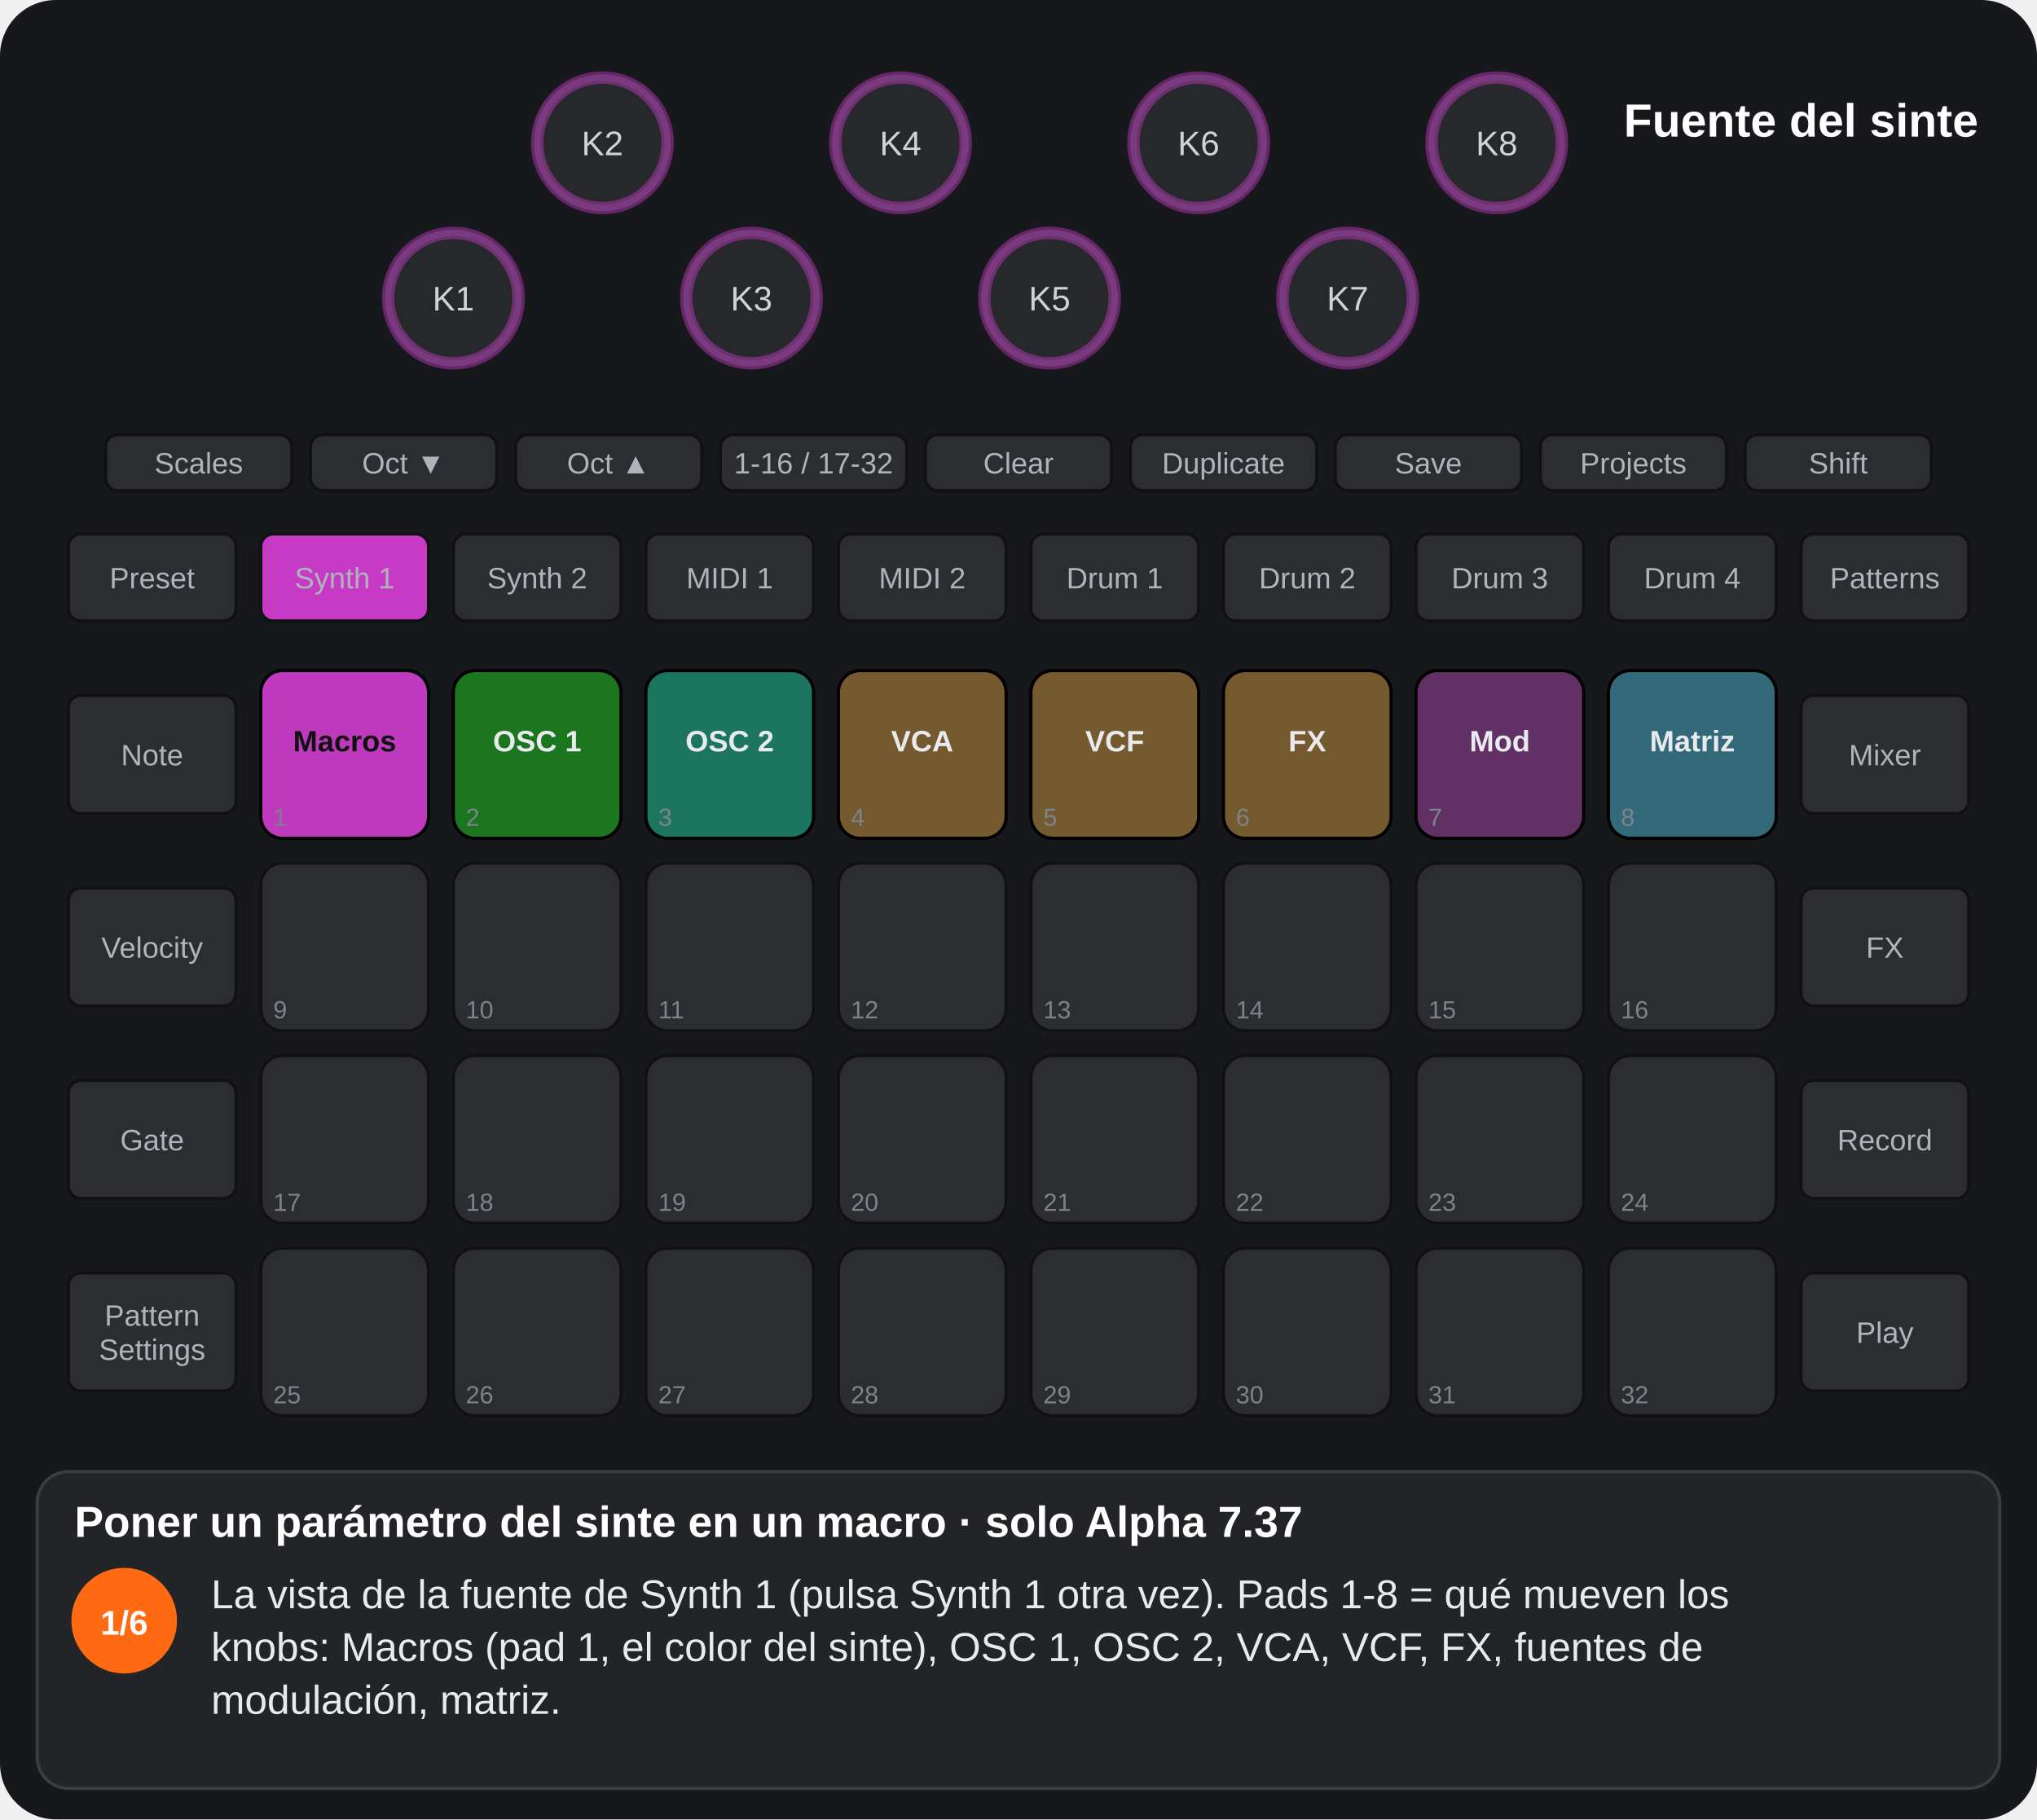
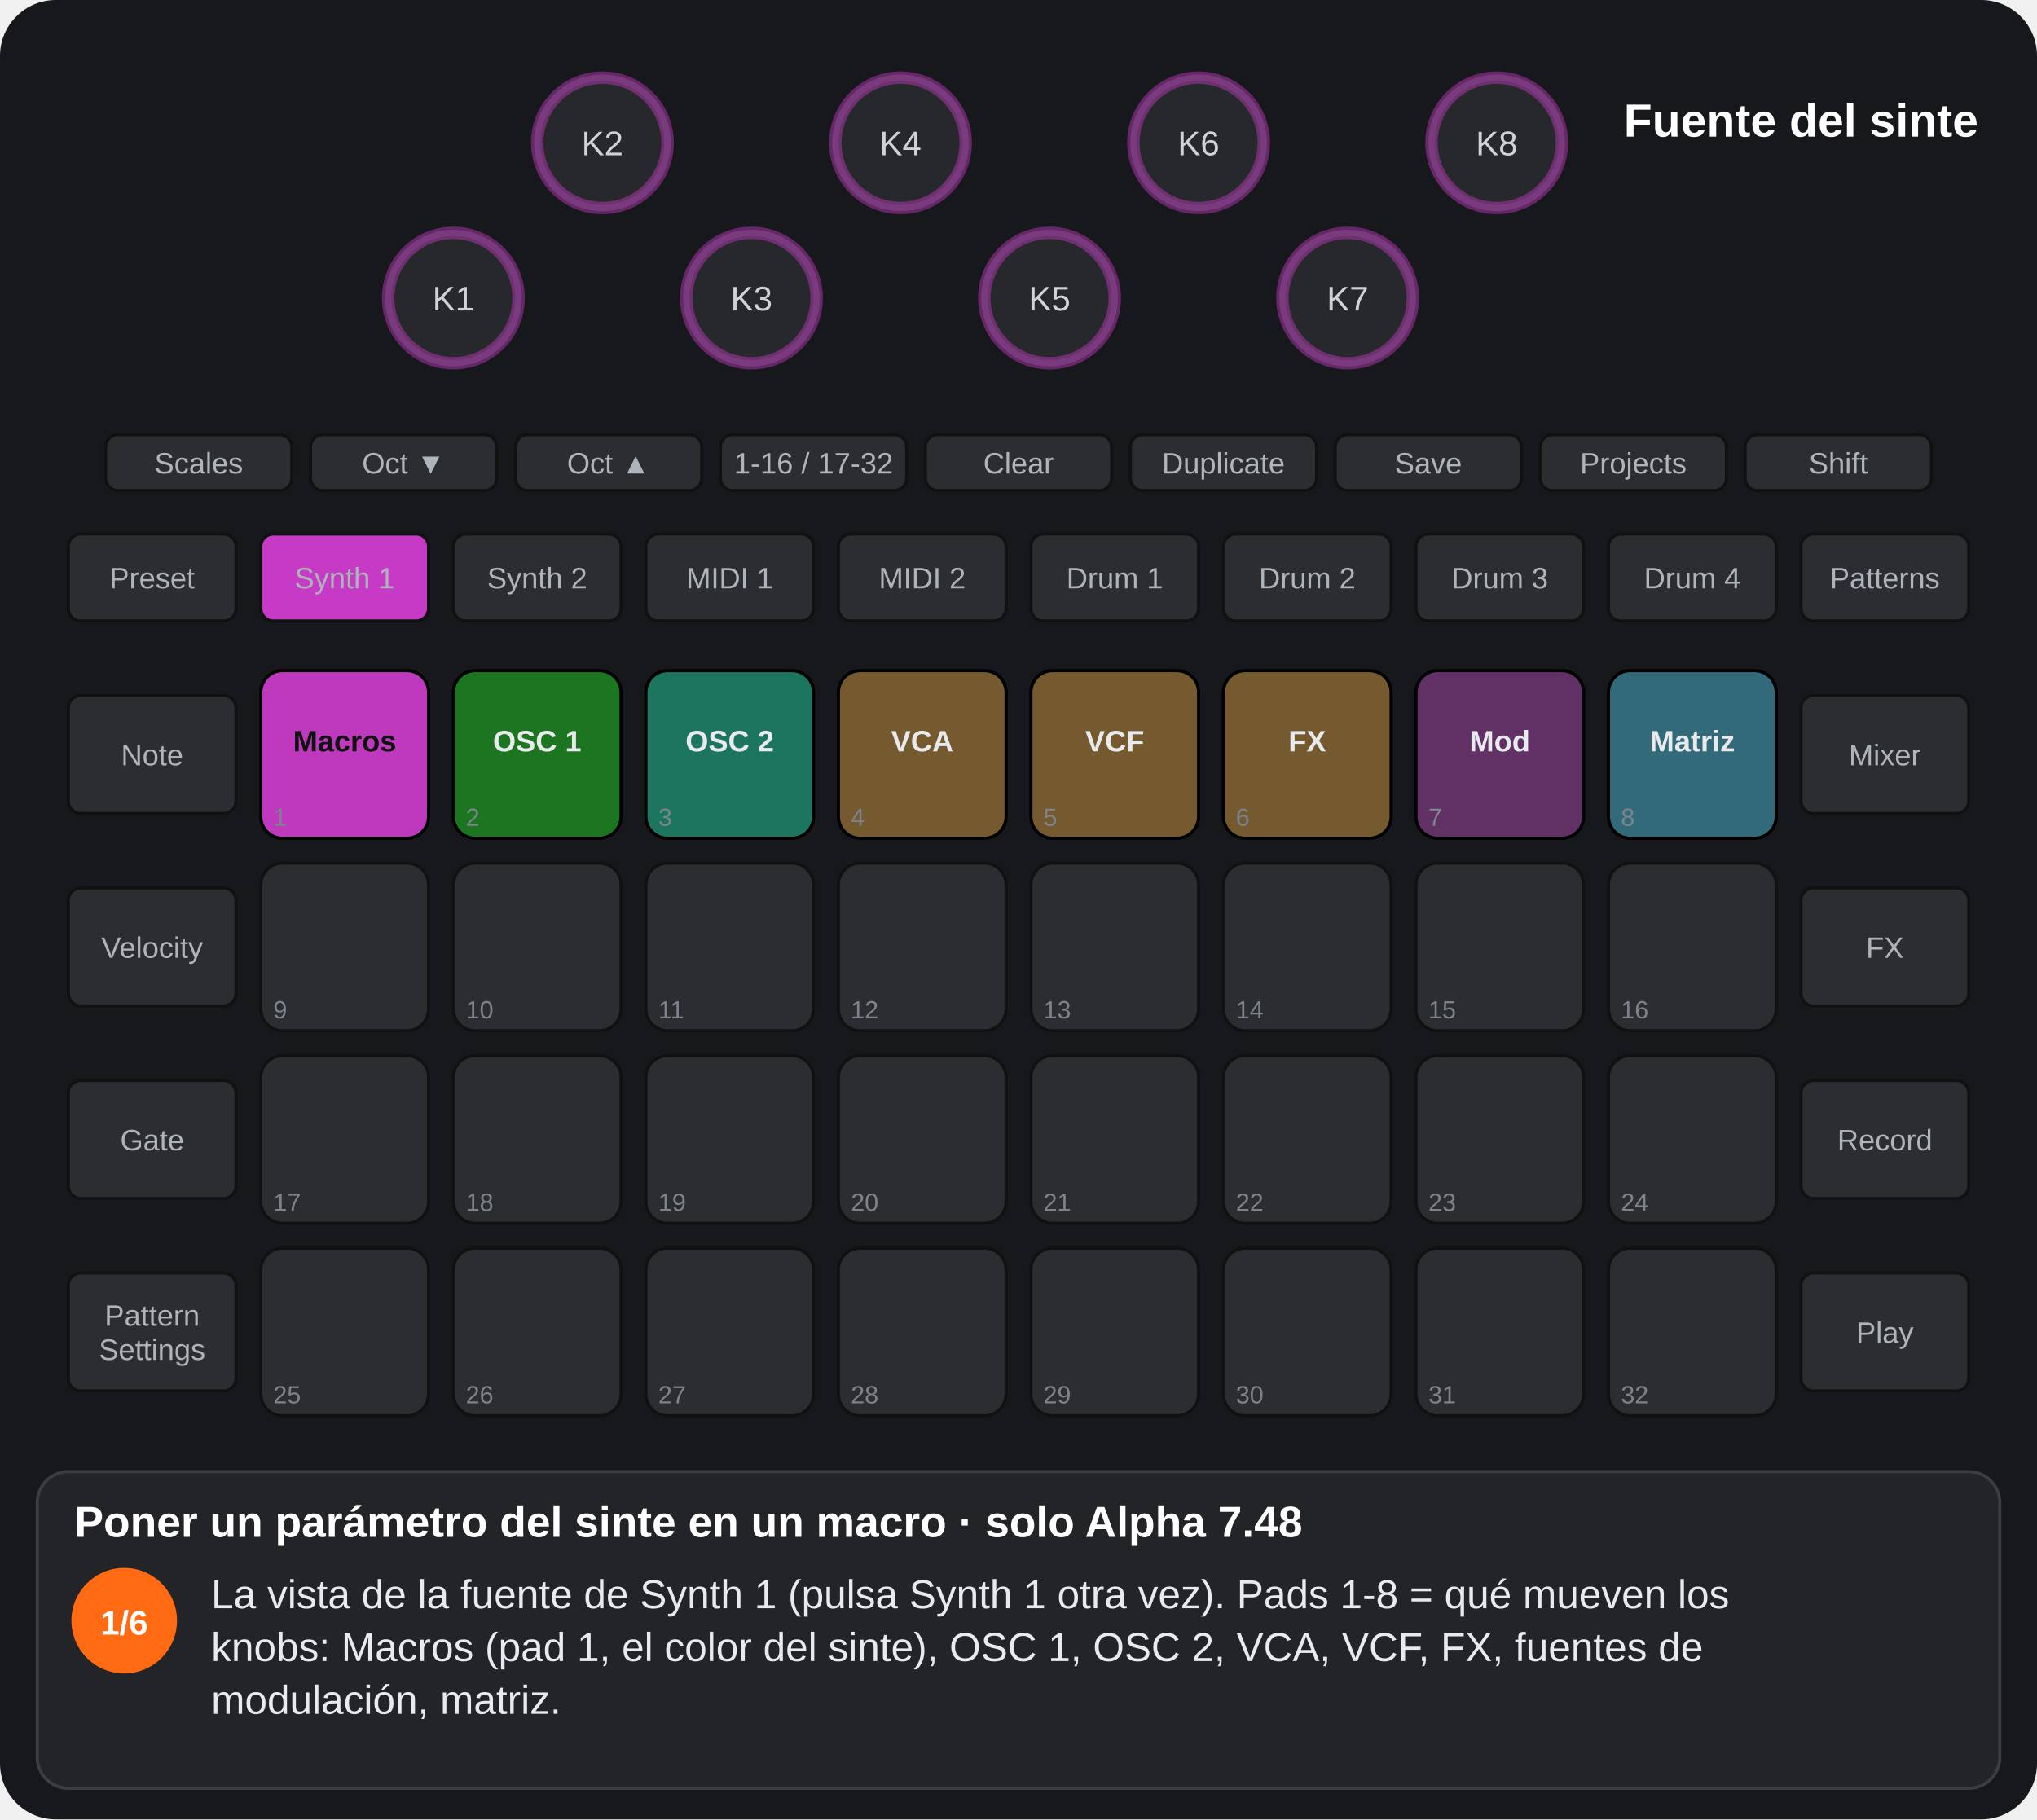
- <svg xmlns="http://www.w3.org/2000/svg" viewBox="0 0 656 586" width="656" height="586" font-family="Arial, Helvetica, sans-serif" role="img" aria-label="Poner un parámetro del sinte en un macro · solo Alpha 7.37">
+ <svg xmlns="http://www.w3.org/2000/svg" viewBox="0 0 656 586" width="656" height="586" font-family="Arial, Helvetica, sans-serif" role="img" aria-label="Poner un parámetro del sinte en un macro · solo Alpha 7.48">
  <style>.kb{fill:#26282c;stroke:#3a3d42;stroke-width:2}.kt{font-size:11px;fill:#cfd3d8;text-anchor:middle}.u{fill:#2b2d31;stroke:#111}.bt{font-size:9.5px;fill:#aeb4ba;text-anchor:middle}.pn{font-size:8px;fill:#7d838a}.pl{font-size:9.5px;font-weight:bold;text-anchor:middle}.kl{font-size:10px;fill:#cfd3d8;text-anchor:middle}.fg{fill:#fff;fill-opacity:.7;stroke:#ff6a13;stroke-width:3}.fo{fill:none;stroke:#ff6a13;stroke-width:3}.ta{fill:none;stroke:#ff6a13;stroke-width:3}.vw{font-size:15px;font-weight:bold;fill:#fff;text-anchor:middle}.ti{font-size:14px;font-weight:bold;fill:#fff}.cp{font-size:13px;fill:#e8eaed}.sn{font-size:11px;font-weight:bold;fill:#fff;text-anchor:middle}.b{animation:b .6s step-end infinite}@keyframes b{0%{opacity:1}50%{opacity:0}100%{opacity:0}}.v{animation:v 1.2s ease-in-out infinite}@keyframes v{0%{opacity:1}50%{opacity:.3}100%{opacity:1}}.g0{animation:kg0 13488ms step-end infinite}@keyframes kg0{0%{opacity:1}18.535%{opacity:0}81.465%{opacity:1}100%{opacity:1}}.g1{animation:kg1 13488ms step-end infinite}@keyframes kg1{0%{opacity:1}48.91%{opacity:0}81.465%{opacity:1}100%{opacity:1}}.g2{animation:kg2 13488ms step-end infinite;opacity:0}@keyframes kg2{0%{opacity:0}18.535%{opacity:1}48.91%{opacity:0}100%{opacity:0}}.g3{animation:kg3 13488ms step-end infinite;opacity:0}@keyframes kg3{0%{opacity:0}18.535%{opacity:1}34.423%{opacity:0}100%{opacity:0}}.g4{animation:kg4 13488ms step-end infinite;opacity:0}@keyframes kg4{0%{opacity:0}18.535%{opacity:1}62.93%{opacity:0}100%{opacity:0}}.g5{animation:kg5 13488ms step-end infinite;opacity:0}@keyframes kg5{0%{opacity:0}34.423%{opacity:1}62.93%{opacity:0}100%{opacity:0}}.g6{animation:kg6 13488ms step-end infinite;opacity:0}@keyframes kg6{0%{opacity:0}48.91%{opacity:1}81.465%{opacity:0}100%{opacity:0}}.g7{animation:kg7 13488ms step-end infinite;opacity:0}@keyframes kg7{0%{opacity:0}62.93%{opacity:1}81.465%{opacity:0}100%{opacity:0}}.g8{animation:kg8 13488ms step-end infinite;opacity:0}@keyframes kg8{0%{opacity:0}48.91%{opacity:1}62.93%{opacity:0}100%{opacity:0}}.g9{animation:kg9 13488ms step-end infinite;opacity:0}@keyframes kg9{0%{opacity:0}18.535%{opacity:1}48.91%{opacity:0}81.465%{opacity:1}100%{opacity:1}}.g10{animation:kg10 13488ms step-end infinite;opacity:0}@keyframes kg10{0%{opacity:0}34.423%{opacity:1}48.91%{opacity:0}100%{opacity:0}}.g11{animation:kg11 13488ms step-end infinite;opacity:0}@keyframes kg11{0%{opacity:0}81.465%{opacity:1}100%{opacity:1}}.g12{animation:kg12 13488ms step-end infinite}@keyframes kg12{0%{opacity:1}18.535%{opacity:0}100%{opacity:0}}</style>
  <rect width="656" height="586" rx="18" fill="#17181b" />
  <circle cx="146" cy="96" r="21" class="kb" />
  <text x="146" y="100" class="kt">K1</text>
  <circle cx="194" cy="46" r="21" class="kb" />
  <text x="194" y="50" class="kt">K2</text>
  <circle cx="242" cy="96" r="21" class="kb" />
  <text x="242" y="100" class="kt">K3</text>
  <circle cx="290" cy="46" r="21" class="kb" />
  <text x="290" y="50" class="kt">K4</text>
  <circle cx="338" cy="96" r="21" class="kb" />
  <text x="338" y="100" class="kt">K5</text>
  <circle cx="386" cy="46" r="21" class="kb" />
  <text x="386" y="50" class="kt">K6</text>
  <circle cx="434" cy="96" r="21" class="kb" />
  <text x="434" y="100" class="kt">K7</text>
  <circle cx="482" cy="46" r="21" class="kb" />
  <text x="482" y="50" class="kt">K8</text>
  <rect x="34" y="140" width="60" height="18" rx="4" class="u" />
  <text x="64" y="152.5" class="bt">Scales</text>
  <rect x="100" y="140" width="60" height="18" rx="4" class="u" />
  <text x="130" y="152.5" class="bt">Oct ▼</text>
  <rect x="166" y="140" width="60" height="18" rx="4" class="u" />
  <text x="196" y="152.5" class="bt">Oct ▲</text>
  <rect x="232" y="140" width="60" height="18" rx="4" class="u" />
  <text x="262" y="152.5" class="bt">1-16 / 17-32</text>
  <rect x="298" y="140" width="60" height="18" rx="4" class="u" />
  <text x="328" y="152.5" class="bt">Clear</text>
  <rect x="364" y="140" width="60" height="18" rx="4" class="u" />
  <text x="394" y="152.5" class="bt">Duplicate</text>
  <rect x="430" y="140" width="60" height="18" rx="4" class="u" />
  <text x="460" y="152.5" class="bt">Save</text>
  <rect x="496" y="140" width="60" height="18" rx="4" class="u" />
  <text x="526" y="152.5" class="bt">Projects</text>
  <rect x="562" y="140" width="60" height="18" rx="4" class="u" />
  <text x="592" y="152.5" class="bt">Shift</text>
  <rect x="22" y="172" width="54" height="28" rx="4" class="u" />
  <text x="49" y="189.5" class="bt">Preset</text>
  <rect x="84" y="172" width="54" height="28" rx="4" class="u" />
  <text x="111" y="189.5" class="bt">Synth 1</text>
  <rect x="146" y="172" width="54" height="28" rx="4" class="u" />
  <text x="173" y="189.5" class="bt">Synth 2</text>
  <rect x="208" y="172" width="54" height="28" rx="4" class="u" />
  <text x="235" y="189.5" class="bt">MIDI 1</text>
  <rect x="270" y="172" width="54" height="28" rx="4" class="u" />
  <text x="297" y="189.5" class="bt">MIDI 2</text>
  <rect x="332" y="172" width="54" height="28" rx="4" class="u" />
  <text x="359" y="189.5" class="bt">Drum 1</text>
  <rect x="394" y="172" width="54" height="28" rx="4" class="u" />
  <text x="421" y="189.5" class="bt">Drum 2</text>
  <rect x="456" y="172" width="54" height="28" rx="4" class="u" />
  <text x="483" y="189.5" class="bt">Drum 3</text>
  <rect x="518" y="172" width="54" height="28" rx="4" class="u" />
  <text x="545" y="189.5" class="bt">Drum 4</text>
  <rect x="580" y="172" width="54" height="28" rx="4" class="u" />
  <text x="607" y="189.5" class="bt">Patterns</text>
  <rect x="22" y="224" width="54" height="38" rx="4" class="u" />
  <text x="49" y="246.5" class="bt">Note</text>
  <rect x="580" y="224" width="54" height="38" rx="4" class="u" />
  <text x="607" y="246.5" class="bt">Mixer</text>
  <rect x="22" y="286" width="54" height="38" rx="4" class="u" />
  <text x="49" y="308.5" class="bt">Velocity</text>
  <rect x="580" y="286" width="54" height="38" rx="4" class="u" />
  <text x="607" y="308.5" class="bt">FX</text>
  <rect x="22" y="348" width="54" height="38" rx="4" class="u" />
  <text x="49" y="370.5" class="bt">Gate</text>
  <rect x="580" y="348" width="54" height="38" rx="4" class="u" />
  <text x="607" y="370.5" class="bt">Record</text>
  <rect x="22" y="410" width="54" height="38" rx="4" class="u" />
  <text x="49" y="427" class="bt">Pattern</text>
  <text x="49" y="438" class="bt">Settings</text>
  <rect x="580" y="410" width="54" height="38" rx="4" class="u" />
  <text x="607" y="432.5" class="bt">Play</text>
  <rect x="84" y="216" width="54" height="54" rx="7" class="u" />
  <rect x="146" y="216" width="54" height="54" rx="7" class="u" />
  <rect x="208" y="216" width="54" height="54" rx="7" class="u" />
  <rect x="270" y="216" width="54" height="54" rx="7" class="u" />
  <rect x="332" y="216" width="54" height="54" rx="7" class="u" />
  <rect x="394" y="216" width="54" height="54" rx="7" class="u" />
  <rect x="456" y="216" width="54" height="54" rx="7" class="u" />
  <rect x="518" y="216" width="54" height="54" rx="7" class="u" />
  <rect x="84" y="278" width="54" height="54" rx="7" class="u" />
  <rect x="146" y="278" width="54" height="54" rx="7" class="u" />
  <rect x="208" y="278" width="54" height="54" rx="7" class="u" />
  <rect x="270" y="278" width="54" height="54" rx="7" class="u" />
  <rect x="332" y="278" width="54" height="54" rx="7" class="u" />
  <rect x="394" y="278" width="54" height="54" rx="7" class="u" />
  <rect x="456" y="278" width="54" height="54" rx="7" class="u" />
  <rect x="518" y="278" width="54" height="54" rx="7" class="u" />
  <rect x="84" y="340" width="54" height="54" rx="7" class="u" />
  <rect x="146" y="340" width="54" height="54" rx="7" class="u" />
  <rect x="208" y="340" width="54" height="54" rx="7" class="u" />
  <rect x="270" y="340" width="54" height="54" rx="7" class="u" />
  <rect x="332" y="340" width="54" height="54" rx="7" class="u" />
  <rect x="394" y="340" width="54" height="54" rx="7" class="u" />
  <rect x="456" y="340" width="54" height="54" rx="7" class="u" />
  <rect x="518" y="340" width="54" height="54" rx="7" class="u" />
  <rect x="84" y="402" width="54" height="54" rx="7" class="u" />
  <rect x="146" y="402" width="54" height="54" rx="7" class="u" />
  <rect x="208" y="402" width="54" height="54" rx="7" class="u" />
  <rect x="270" y="402" width="54" height="54" rx="7" class="u" />
  <rect x="332" y="402" width="54" height="54" rx="7" class="u" />
  <rect x="394" y="402" width="54" height="54" rx="7" class="u" />
  <rect x="456" y="402" width="54" height="54" rx="7" class="u" />
  <rect x="518" y="402" width="54" height="54" rx="7" class="u" />
  <g class="g0">
    <rect x="84" y="216" width="54" height="54" rx="7" fill="#c63ac6" fill-opacity="0.95" stroke="#000" />
    <text x="111" y="242" class="pl" fill="#111">Macros</text>
  </g>
  <g class="g1">
    <rect x="146" y="216" width="54" height="54" rx="7" fill="#00ff00" fill-opacity="0.35" stroke="#000" />
    <text x="173" y="242" class="pl" fill="#e8eaed">OSC 1</text>
  </g>
  <rect x="208" y="216" width="54" height="54" rx="7" fill="#00ffb5" fill-opacity="0.35" stroke="#000" />
  <text x="235" y="242" class="pl" fill="#e8eaed">OSC 2</text>
  <rect x="270" y="216" width="54" height="54" rx="7" fill="#ffaf2f" fill-opacity="0.35" stroke="#000" />
  <text x="297" y="242" class="pl" fill="#e8eaed">VCA</text>
  <rect x="332" y="216" width="54" height="54" rx="7" fill="#ffaf2f" fill-opacity="0.35" stroke="#000" />
  <text x="359" y="242" class="pl" fill="#e8eaed">VCF</text>
  <rect x="394" y="216" width="54" height="54" rx="7" fill="#ffaf2f" fill-opacity="0.35" stroke="#000" />
  <text x="421" y="242" class="pl" fill="#e8eaed">FX</text>
  <rect x="456" y="216" width="54" height="54" rx="7" fill="#c63ac6" fill-opacity="0.35" stroke="#000" />
  <text x="483" y="242" class="pl" fill="#e8eaed">Mod</text>
  <rect x="518" y="216" width="54" height="54" rx="7" fill="#44ddff" fill-opacity="0.35" stroke="#000" />
  <text x="545" y="242" class="pl" fill="#e8eaed">Matriz</text>
  <g class="g2">
    <rect x="84" y="216" width="54" height="54" rx="7" fill="#c63ac6" fill-opacity="0.95" stroke="#000" />
    <text x="111" y="242" class="pl" fill="#111">1</text>
  </g>
  <g class="g3">
    <rect x="84" y="278" width="54" height="54" rx="7" fill="#c63ac6" fill-opacity="0.35" stroke="#000" />
    <text x="111" y="304" class="pl" fill="#e8eaed">2</text>
  </g>
  <g class="g4">
    <rect x="84" y="340" width="54" height="54" rx="7" fill="#c63ac6" fill-opacity="0.35" stroke="#000" />
    <text x="111" y="366" class="pl" fill="#e8eaed">3</text>
    <rect x="84" y="402" width="54" height="54" rx="7" fill="#c63ac6" fill-opacity="0.35" stroke="#000" />
    <text x="111" y="428" class="pl" fill="#e8eaed">4</text>
  </g>
  <g class="g5">
    <rect x="84" y="278" width="54" height="54" rx="7" fill="#ffffff" fill-opacity="0.95" stroke="#000" />
    <text x="111" y="304" class="pl" fill="#111">2</text>
  </g>
  <g class="g6">
    <rect x="84" y="216" width="54" height="54" rx="7" fill="#c63ac6" fill-opacity="0.35" stroke="#000" />
    <text x="111" y="242" class="pl" fill="#e8eaed">Macros</text>
    <rect x="146" y="216" width="54" height="54" rx="7" fill="#00ff00" fill-opacity="0.95" stroke="#000" />
    <text x="173" y="242" class="pl" fill="#111">OSC 1</text>
  </g>
  <g class="g7">
    <rect x="84" y="278" width="54" height="54" rx="7" fill="#c63ac6" fill-opacity="0.95" stroke="#000" />
    <text x="111" y="304" class="pl" fill="#111">2</text>
  </g>
  <text x="88" y="266" class="pn">1</text>
  <text x="150" y="266" class="pn">2</text>
  <text x="212" y="266" class="pn">3</text>
  <text x="274" y="266" class="pn">4</text>
  <text x="336" y="266" class="pn">5</text>
  <text x="398" y="266" class="pn">6</text>
  <text x="460" y="266" class="pn">7</text>
  <text x="522" y="266" class="pn">8</text>
  <text x="88" y="328" class="pn">9</text>
  <text x="150" y="328" class="pn">10</text>
  <text x="212" y="328" class="pn">11</text>
  <text x="274" y="328" class="pn">12</text>
  <text x="336" y="328" class="pn">13</text>
  <text x="398" y="328" class="pn">14</text>
  <text x="460" y="328" class="pn">15</text>
  <text x="522" y="328" class="pn">16</text>
  <text x="88" y="390" class="pn">17</text>
  <text x="150" y="390" class="pn">18</text>
  <text x="212" y="390" class="pn">19</text>
  <text x="274" y="390" class="pn">20</text>
  <text x="336" y="390" class="pn">21</text>
  <text x="398" y="390" class="pn">22</text>
  <text x="460" y="390" class="pn">23</text>
  <text x="522" y="390" class="pn">24</text>
  <text x="88" y="452" class="pn">25</text>
  <text x="150" y="452" class="pn">26</text>
  <text x="212" y="452" class="pn">27</text>
  <text x="274" y="452" class="pn">28</text>
  <text x="336" y="452" class="pn">29</text>
  <text x="398" y="452" class="pn">30</text>
  <text x="460" y="452" class="pn">31</text>
  <text x="522" y="452" class="pn">32</text>
  <rect x="84" y="172" width="54" height="28" rx="4" fill="#c63ac6" stroke="#111" />
  <text x="111" y="189.5" class="bt" fill="#111">Synth 1</text>
  <g class="g7">
    <rect x="364" y="140" width="60" height="18" rx="4" fill="#ffffff" stroke="#111" />
    <text x="394" y="152.5" class="bt" fill="#111">Duplicate</text>
  </g>
  <g class="g1">
    <circle cx="146" cy="96" r="21" fill="none" stroke="#c63ac6" stroke-width="4" stroke-opacity="0.45" />
    <circle cx="194" cy="46" r="21" fill="none" stroke="#c63ac6" stroke-width="4" stroke-opacity="0.45" />
    <circle cx="242" cy="96" r="21" fill="none" stroke="#c63ac6" stroke-width="4" stroke-opacity="0.45" />
    <circle cx="290" cy="46" r="21" fill="none" stroke="#c63ac6" stroke-width="4" stroke-opacity="0.45" />
    <circle cx="338" cy="96" r="21" fill="none" stroke="#c63ac6" stroke-width="4" stroke-opacity="0.45" />
    <circle cx="386" cy="46" r="21" fill="none" stroke="#c63ac6" stroke-width="4" stroke-opacity="0.45" />
    <circle cx="434" cy="96" r="21" fill="none" stroke="#c63ac6" stroke-width="4" stroke-opacity="0.45" />
    <circle cx="482" cy="46" r="21" fill="none" stroke="#c63ac6" stroke-width="4" stroke-opacity="0.45" />
  </g>
  <g class="g6">
    <circle cx="146" cy="96" r="21" fill="none" stroke="#00ff00" stroke-width="4" stroke-opacity="0.45" />
    <circle cx="194" cy="46" r="21" fill="none" stroke="#00ff00" stroke-width="4" stroke-opacity="0.45" />
    <circle cx="290" cy="46" r="21" fill="none" stroke="#00ff00" stroke-width="4" stroke-opacity="0.45" />
    <circle cx="338" cy="96" r="21" fill="none" stroke="#00ff00" stroke-width="4" stroke-opacity="0.45" />
    <circle cx="386" cy="46" r="21" fill="none" stroke="#00ff00" stroke-width="4" stroke-opacity="0.45" />
    <circle cx="434" cy="96" r="21" fill="none" stroke="#00ff00" stroke-width="4" stroke-opacity="0.45" />
    <circle cx="482" cy="46" r="21" fill="none" stroke="#00ff00" stroke-width="4" stroke-opacity="0.45" />
  </g>
  <g class="g8">
    <circle cx="242" cy="96" r="21" fill="none" stroke="#00ff00" stroke-width="4" stroke-opacity="0.45" />
  </g>
  <g class="g7">
    <circle cx="242" cy="96" r="21" fill="none" stroke="#ffffff" stroke-width="4" />
  </g>
  <text x="580" y="44" class="vw">Fuente del sinte</text>
  <g class="g9">
    <path d="M217.8 82A28 28 0 0 1 266.2 82" class="ta" />
    <path d="M269.7 88.1L262.4 84.2L270.1 79.8z" fill="#ff6a13" />
  </g>
  <g class="g10">
    <circle cx="125" cy="319" r="9" class="fg" />
  </g>
  <g class="g8">
    <circle cx="187" cy="257" r="9" class="fg" />
  </g>
  <g class="g7">
    <rect x="361" y="137" width="66" height="24" rx="6" class="fo" />
    <circle cx="424" cy="158" r="5" class="fg" />
    <path d="M121.8 82A28 28 0 0 1 170.2 82" class="ta" />
    <path d="M173.7 88.1L166.4 84.2L174.1 79.8z" fill="#ff6a13" />
  </g>
  <g class="g11">
    <circle cx="125" cy="257" r="9" class="fg" />
  </g>
  <rect x="12" y="474" width="632" height="102" rx="10" fill="#222428" stroke="#3a3d42" />
-   <text x="24" y="495" class="ti">Poner un parámetro del sinte en un macro · solo Alpha 7.37</text>
+   <text x="24" y="495" class="ti">Poner un parámetro del sinte en un macro · solo Alpha 7.48</text>
  <g class="g12">
    <circle cx="40" cy="522" r="17" fill="#ff6a13" />
    <text x="40" y="526.5" class="sn">1/6</text>
    <text x="68" y="518" class="cp">La vista de la fuente de Synth 1 (pulsa Synth 1 otra vez). Pads 1-8 = qué mueven los</text>
    <text x="68" y="535" class="cp">knobs: Macros (pad 1, el color del sinte), OSC 1, OSC 2, VCA, VCF, FX, fuentes de</text>
    <text x="68" y="552" class="cp">modulación, matriz.</text>
  </g>
  <g class="g3">
    <circle cx="40" cy="522" r="17" fill="#ff6a13" />
    <text x="40" y="526.5" class="sn">2/6</text>
    <text x="68" y="518" class="cp">Mueve el knob del macro K3: durante 2 s los pads 1 / 9 / 17 / 25 enseñan sus cuatro</text>
    <text x="68" y="535" class="cp">ranuras: brillante = en uso, tenue = libre.</text>
  </g>
  <g class="g10">
    <circle cx="40" cy="522" r="17" fill="#ff6a13" />
    <text x="40" y="526.5" class="sn">3/6</text>
    <text x="68" y="518" class="cp">Mantén el pad 9 y gira K3: la ranura 2 del macro 3 queda elegida (pad 9 en blanco).</text>
    <text x="68" y="535" class="cp">El knob no mueve nada.</text>
  </g>
  <g class="g8">
    <circle cx="40" cy="522" r="17" fill="#ff6a13" />
    <text x="40" y="526.5" class="sn">4/6</text>
    <text x="68" y="518" class="cp">Pad 2 = la página OSC 1: los knobs fijan ahora el oscilador 1 (K1 semitonos, K2</text>
    <text x="68" y="535" class="cp">cents, K3 onda...).</text>
  </g>
  <g class="g7">
    <circle cx="40" cy="522" r="17" fill="#ff6a13" />
    <text x="40" y="526.5" class="sn">5/6</text>
    <text x="68" y="518" class="cp">Duplicate + K1: los semitonos pasan a ser el destino de esa ranura, con todo su</text>
    <text x="68" y="535" class="cp">recorrido. K3 (el macro) parpadea en blanco. Sin ranura elegida, o con un parámetro</text>
    <text x="68" y="552" class="cp">que un macro no puede mover, va al primer knob libre de Macros 2 (Shift + pad 1);</text>
    <text x="68" y="569" class="cp">sin sitio, el knob girado parpadea en naranja.</text>
  </g>
  <g class="g11">
    <circle cx="40" cy="522" r="17" fill="#ff6a13" />
    <text x="40" y="526.5" class="sn">6/6</text>
    <text x="68" y="518" class="cp">Pad 1 = Macros otra vez: K3 mueve ahora también los semitonos del oscilador 1. Clear</text>
    <text x="68" y="535" class="cp">+ un pad de ranura (con las ranuras a la vista) la libera; pad 26 = el editor de</text>
    <text x="68" y="552" class="cp">macros, para el inicio, el fin y la profundidad de una ranura.</text>
  </g>
</svg>
